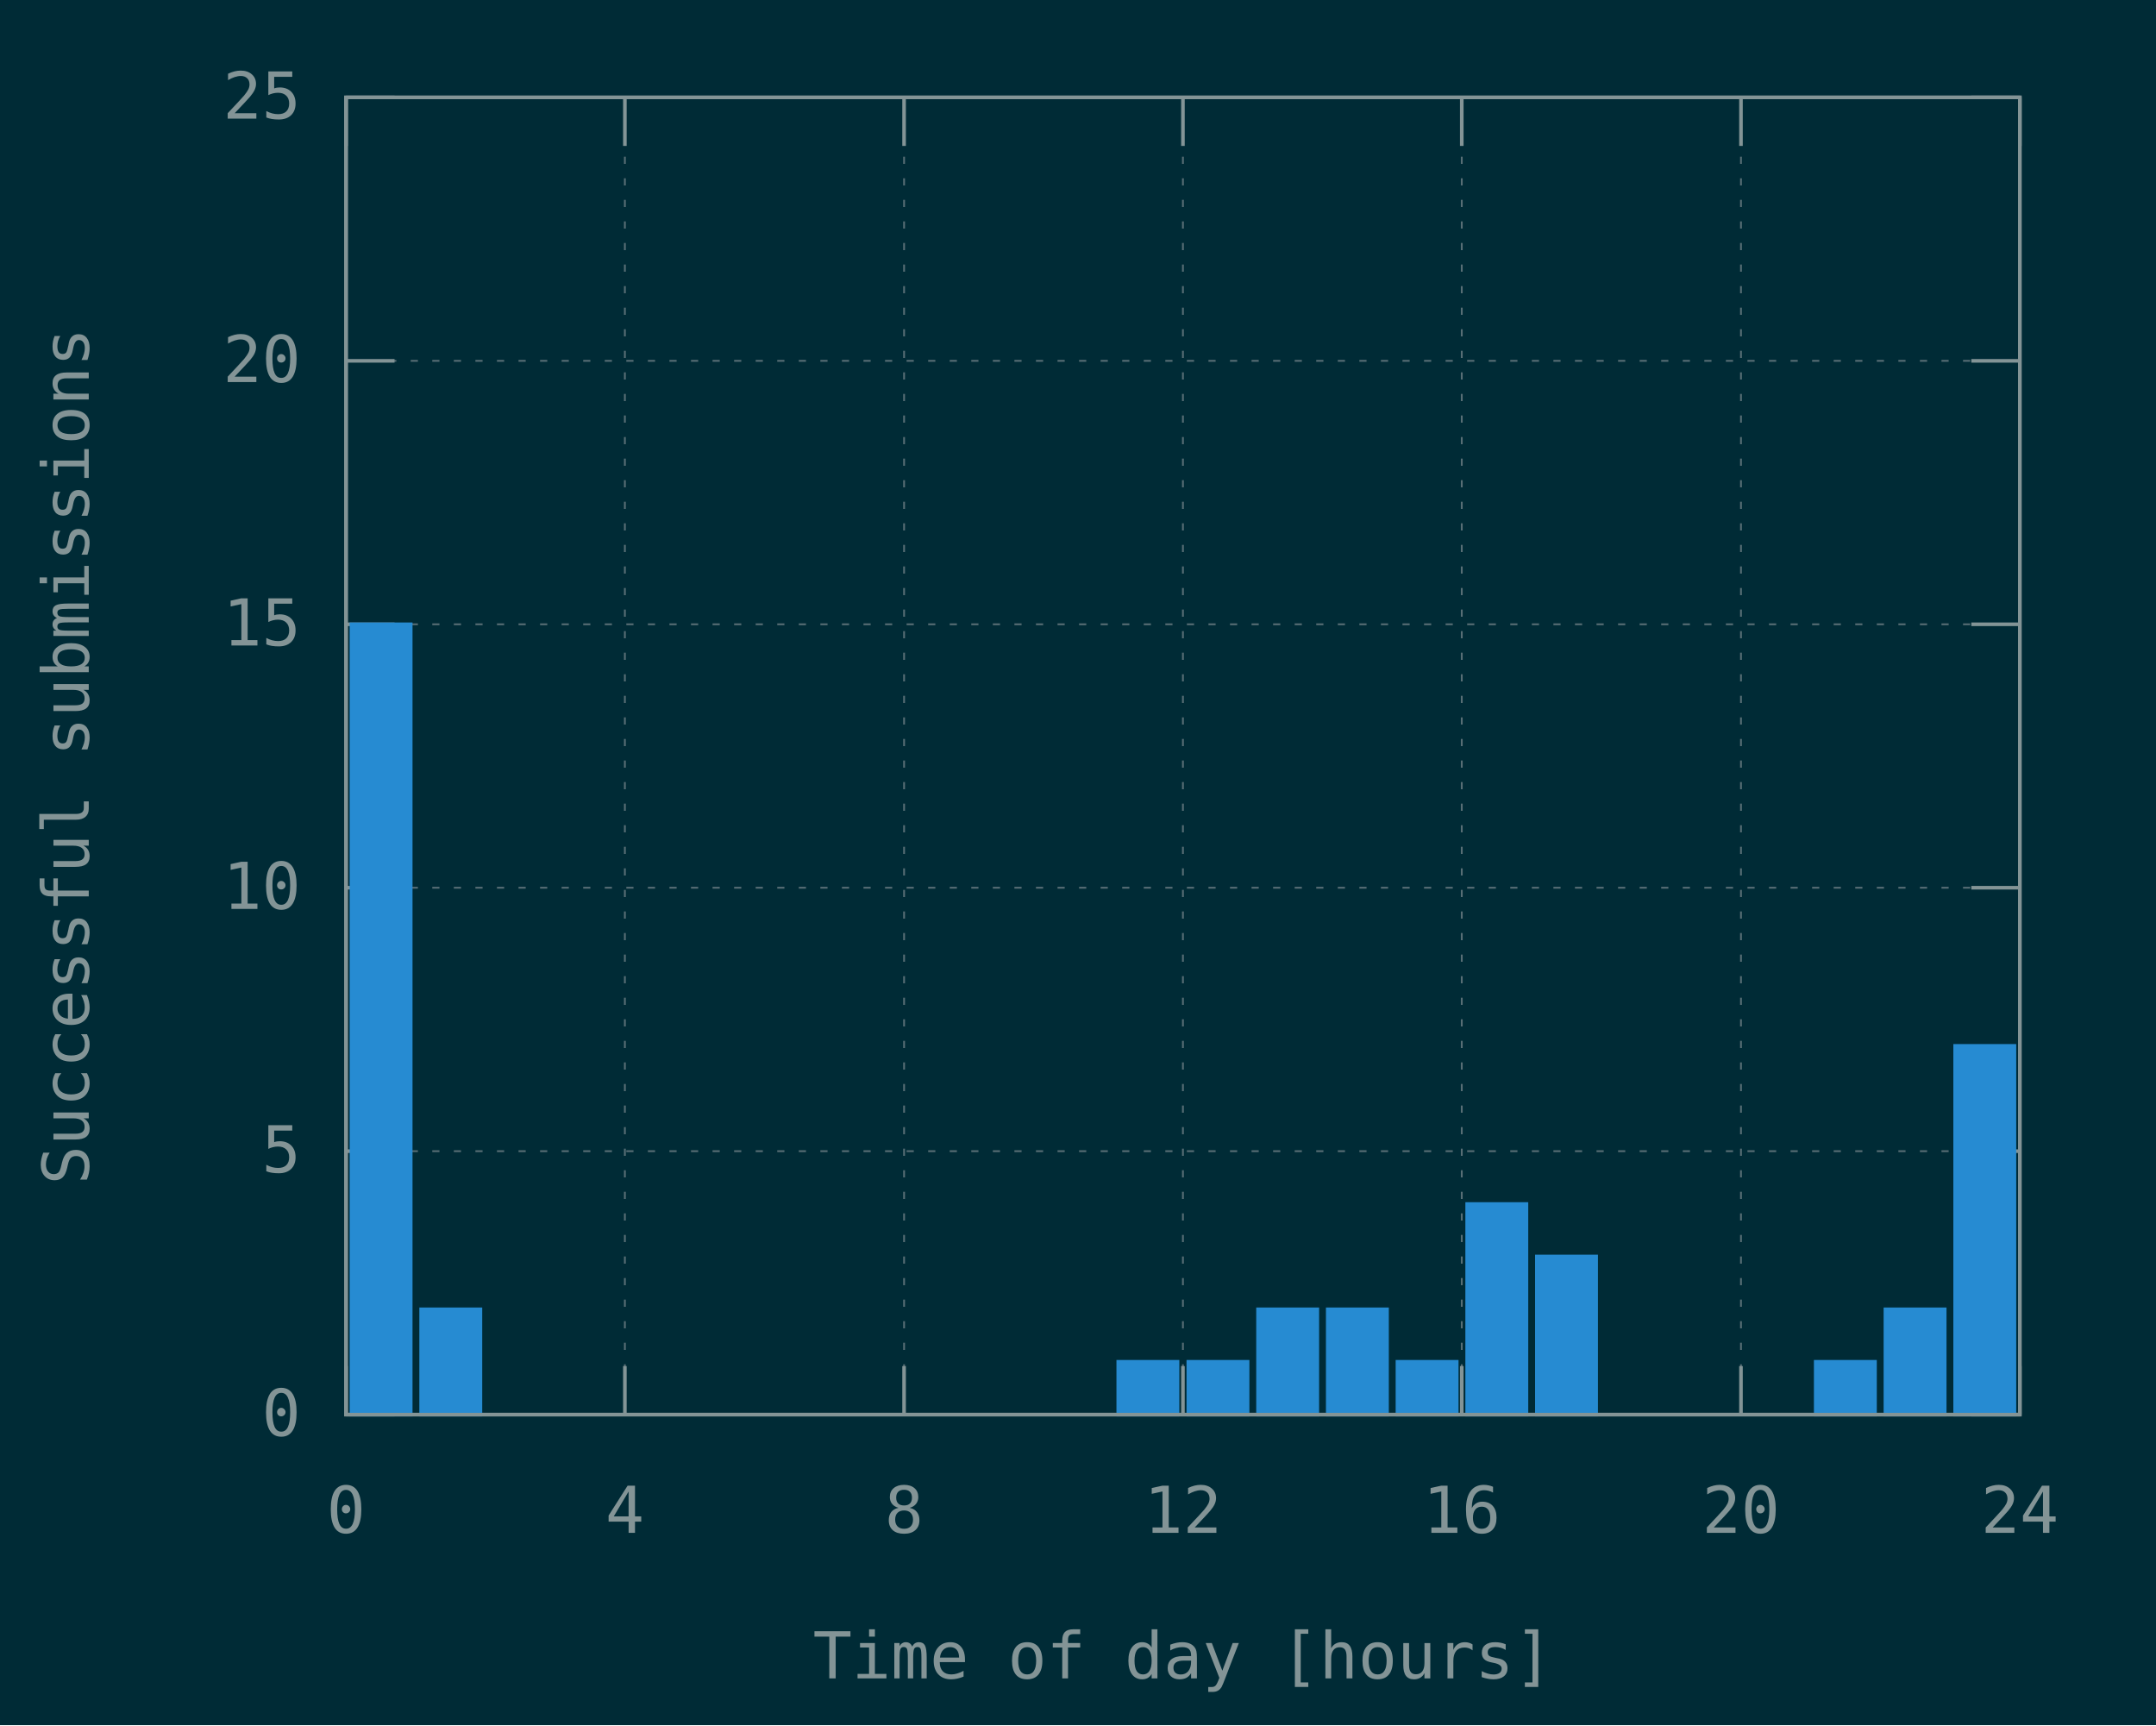
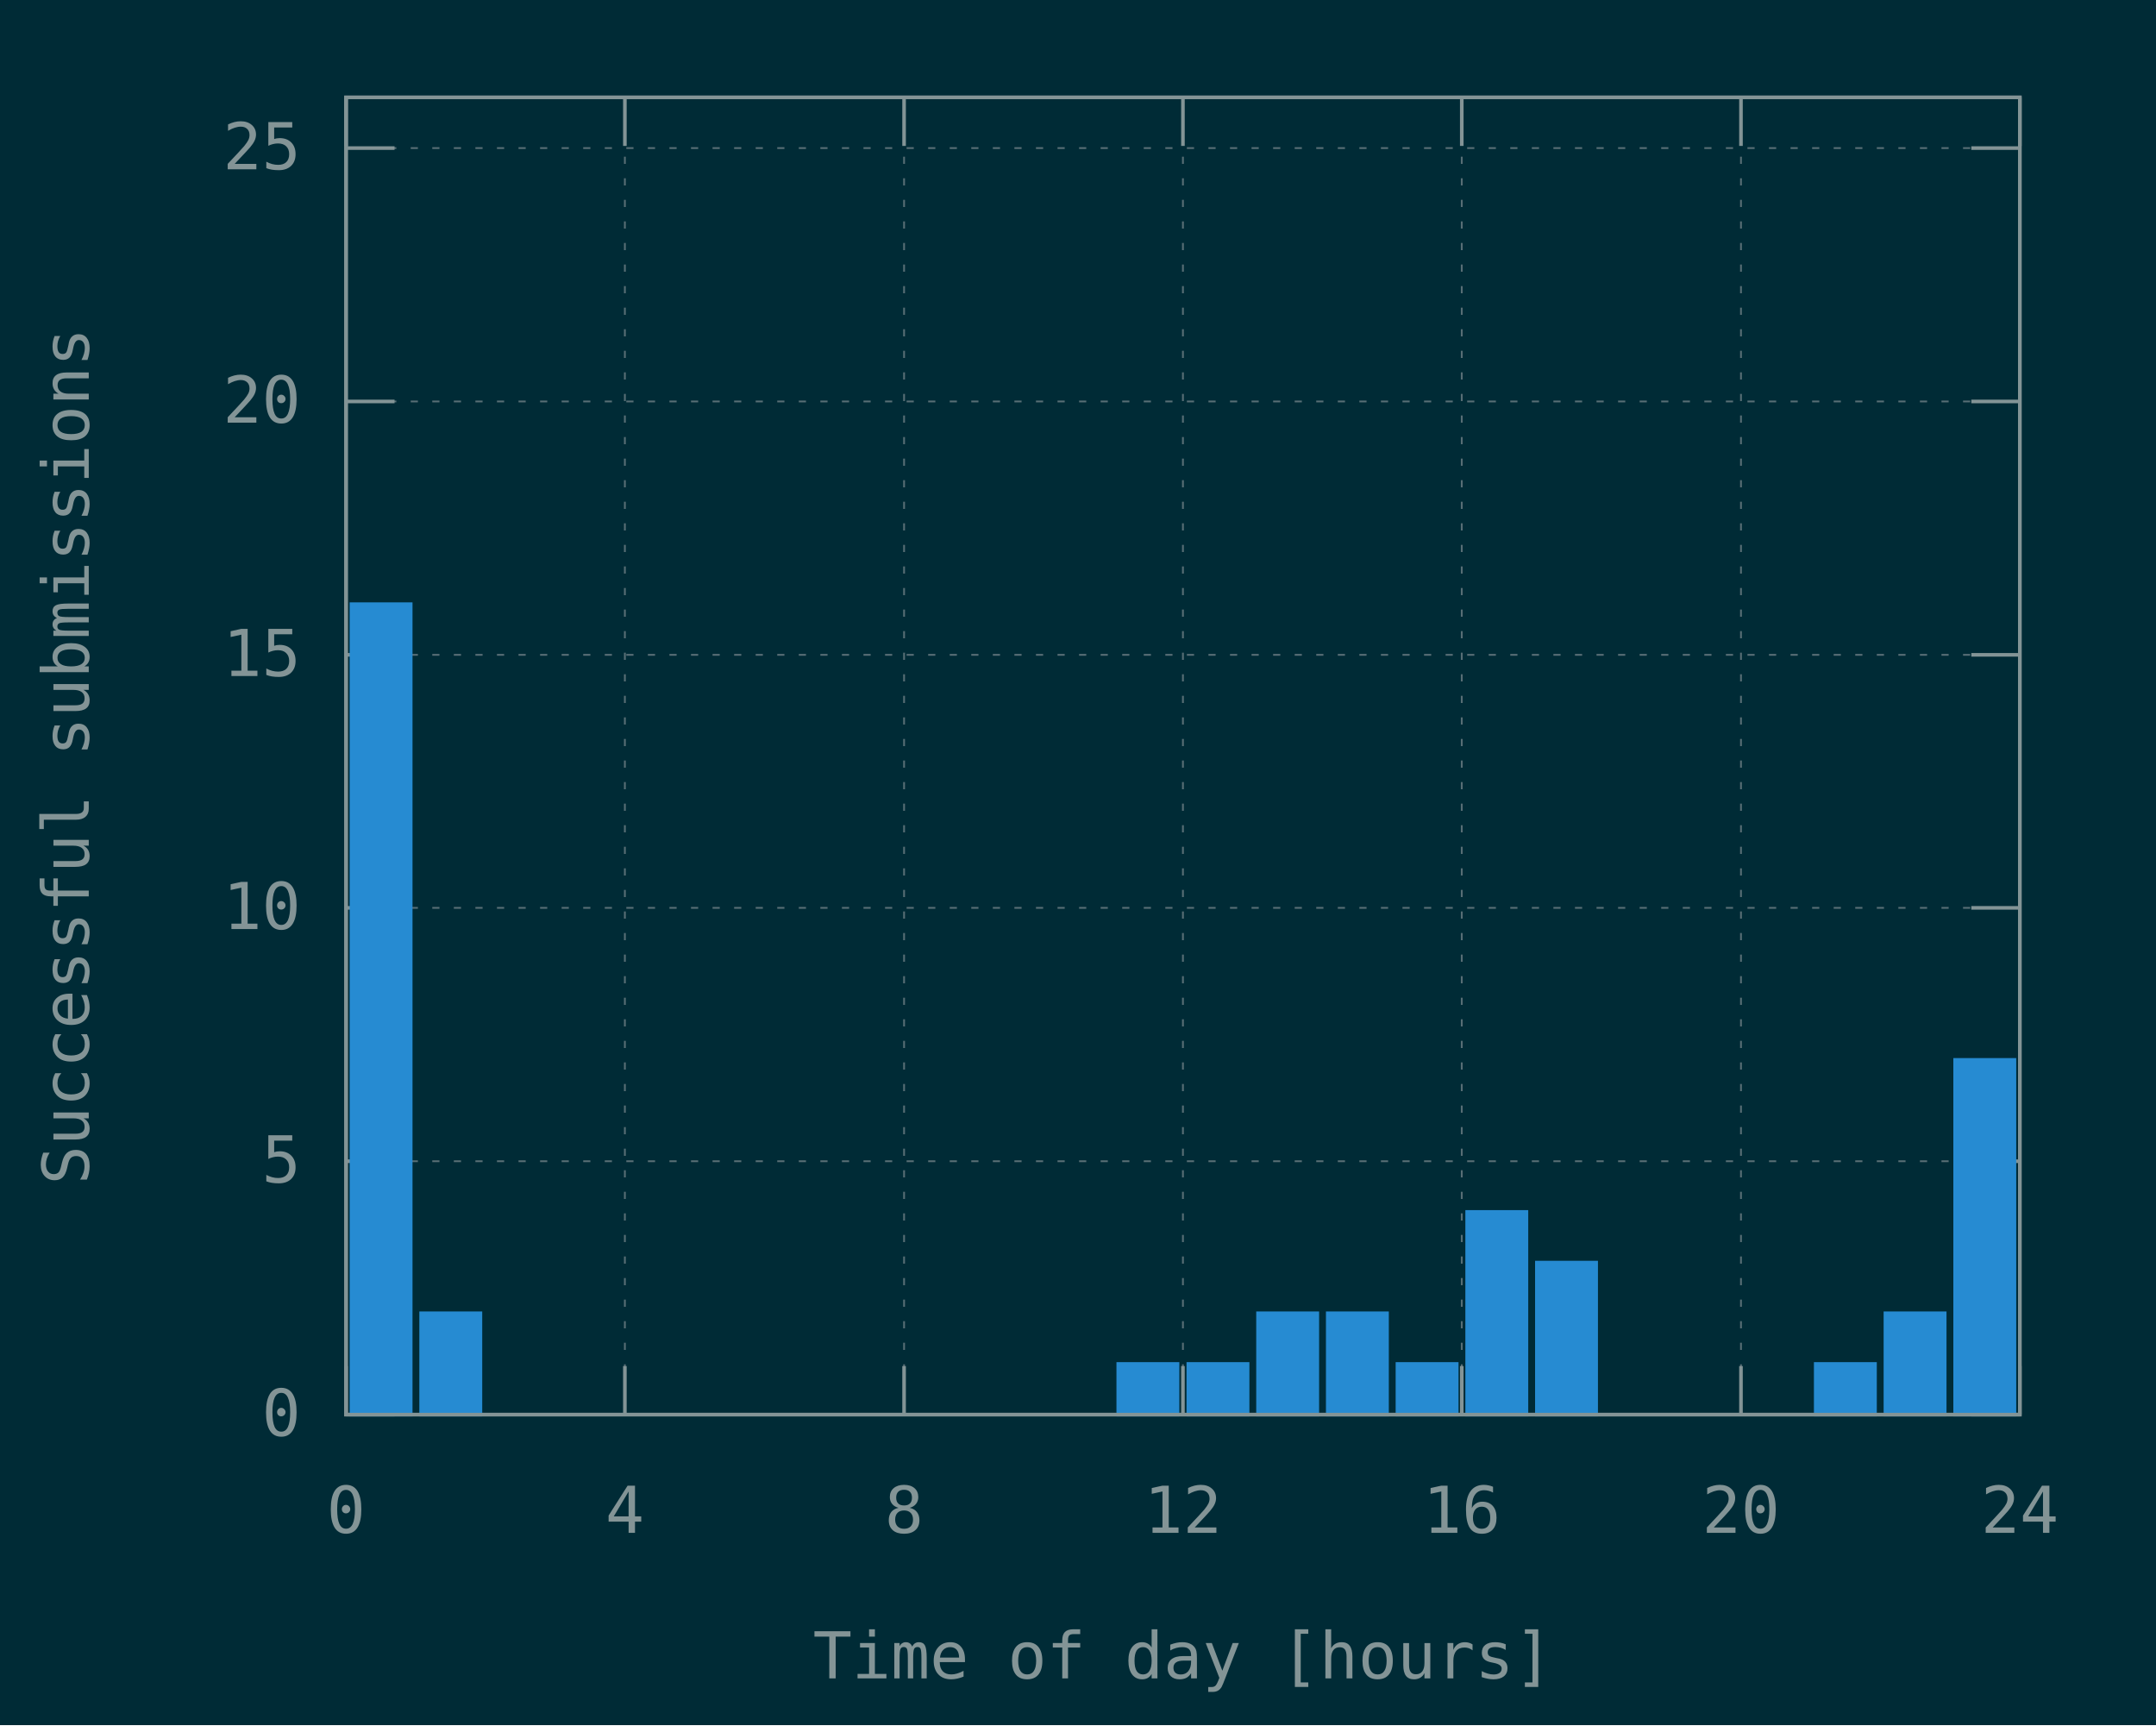
<svg xmlns="http://www.w3.org/2000/svg" xmlns:xlink="http://www.w3.org/1999/xlink" width="600" height="480" viewBox="0 0 600 480">
  <g id="gnuplot_canvas">
    <rect x="0" y="0" width="600" height="480" fill="#002b36" />
    <defs>
      <circle id="gpDot" r="0.5" stroke-width="0.5" stroke="currentColor" />
      <path id="gpPt0" stroke-width="0.148" stroke="currentColor" d="M-1,0 h2 M0,-1 v2" />
      <path id="gpPt1" stroke-width="0.148" stroke="currentColor" d="M-1,-1 L1,1 M1,-1 L-1,1" />
      <path id="gpPt2" stroke-width="0.148" stroke="currentColor" d="M-1,0 L1,0 M0,-1 L0,1 M-1,-1 L1,1 M-1,1 L1,-1" />
      <rect id="gpPt3" stroke-width="0.148" stroke="currentColor" x="-1" y="-1" width="2" height="2" />
      <rect id="gpPt4" stroke-width="0.148" stroke="currentColor" fill="currentColor" x="-1" y="-1" width="2" height="2" />
      <circle id="gpPt5" stroke-width="0.148" stroke="currentColor" cx="0" cy="0" r="1" />
      <use xlink:href="#gpPt5" id="gpPt6" fill="currentColor" stroke="none" />
      <path id="gpPt7" stroke-width="0.148" stroke="currentColor" d="M0,-1.33 L-1.33,0.67 L1.33,0.67 z" />
      <use xlink:href="#gpPt7" id="gpPt8" fill="currentColor" stroke="none" />
      <use xlink:href="#gpPt7" id="gpPt9" stroke="currentColor" transform="rotate(180)" />
      <use xlink:href="#gpPt9" id="gpPt10" fill="currentColor" stroke="none" />
      <use xlink:href="#gpPt3" id="gpPt11" stroke="currentColor" transform="rotate(45)" />
      <use xlink:href="#gpPt11" id="gpPt12" fill="currentColor" stroke="none" />
      <path id="gpPt13" stroke-width="0.148" stroke="currentColor" d="M0,1.330 L1.265,0.411 L0.782,-1.067 L-0.782,-1.076 L-1.265,0.411 z" />
      <use xlink:href="#gpPt13" id="gpPt14" fill="currentColor" stroke="none" />
      <filter id="textbox" filterUnits="objectBoundingBox" x="0" y="0" height="1" width="1">
        <feFlood flood-color="#002B36" flood-opacity="1" result="bgnd" />
        <feComposite in="SourceGraphic" in2="bgnd" operator="atop" />
      </filter>
      <filter id="greybox" filterUnits="objectBoundingBox" x="0" y="0" height="1" width="1">
        <feFlood flood-color="lightgrey" flood-opacity="1" result="grey" />
        <feComposite in="SourceGraphic" in2="grey" operator="atop" />
      </filter>
    </defs>
    <g fill="none" color="#002B36" stroke="currentColor" stroke-width="1.00" stroke-linecap="butt" stroke-linejoin="miter">
</g>
    <g fill="none" color="black" stroke="currentColor" stroke-width="1.00" stroke-linecap="butt" stroke-linejoin="miter">
</g>
    <g fill="none" color="black" stroke="rgb(131, 148, 150)" stroke-width="0.50" stroke-linecap="butt" stroke-linejoin="miter">
</g>
    <g fill="none" color="gray" stroke="currentColor" stroke-width="0.50" stroke-linecap="butt" stroke-linejoin="miter">
      <path stroke="rgb( 88, 110, 117)" stroke-dasharray="2,4" class="gridline" d="M96.3,393.6 L562.1,393.6  " />
    </g>
    <g fill="none" color="gray" stroke="rgb( 88, 110, 117)" stroke-width="1.00" stroke-linecap="butt" stroke-linejoin="miter">
</g>
    <g fill="none" color="black" stroke="currentColor" stroke-width="1.00" stroke-linecap="butt" stroke-linejoin="miter">
      <path stroke="rgb(131, 148, 150)" d="M96.3,393.6 L109.8,393.6 M562.1,393.6 L548.6,393.6  " />
      <g transform="translate(83.7,399.5)" stroke="none" fill="rgb(131,148,150)" font-family="Inconsolata" font-size="18.00" text-anchor="end">
        <text>
          <tspan font-family="Inconsolata"> 0</tspan>
        </text>
      </g>
    </g>
    <g fill="none" color="black" stroke="currentColor" stroke-width="1.00" stroke-linecap="butt" stroke-linejoin="miter">
</g>
    <g fill="none" color="black" stroke="rgb(131, 148, 150)" stroke-width="0.50" stroke-linecap="butt" stroke-linejoin="miter">
</g>
    <g fill="none" color="gray" stroke="currentColor" stroke-width="0.50" stroke-linecap="butt" stroke-linejoin="miter">
-       <path stroke="rgb( 88, 110, 117)" stroke-dasharray="2,4" class="gridline" d="M96.3,320.3 L562.1,320.3  " />
-     </g>
-     <g fill="none" color="gray" stroke="rgb( 88, 110, 117)" stroke-width="1.00" stroke-linecap="butt" stroke-linejoin="miter">
- </g>
-     <g fill="none" color="black" stroke="currentColor" stroke-width="1.00" stroke-linecap="butt" stroke-linejoin="miter">
-       <path stroke="rgb(131, 148, 150)" d="M96.3,320.3 L109.8,320.3 M562.1,320.3 L548.6,320.3  " />
-       <g transform="translate(83.7,326.2)" stroke="none" fill="rgb(131,148,150)" font-family="Inconsolata" font-size="18.00" text-anchor="end">
+       <path stroke="rgb( 88, 110, 117)" stroke-dasharray="2,4" class="gridline" d="M96.3,323.1 L562.1,323.1  " />
+     </g>
+     <g fill="none" color="gray" stroke="rgb( 88, 110, 117)" stroke-width="1.00" stroke-linecap="butt" stroke-linejoin="miter">
+ </g>
+     <g fill="none" color="black" stroke="currentColor" stroke-width="1.00" stroke-linecap="butt" stroke-linejoin="miter">
+       <path stroke="rgb(131, 148, 150)" d="M96.3,323.1 L109.8,323.1 M562.1,323.1 L548.6,323.1  " />
+       <g transform="translate(83.7,329.0)" stroke="none" fill="rgb(131,148,150)" font-family="Inconsolata" font-size="18.00" text-anchor="end">
        <text>
          <tspan font-family="Inconsolata"> 5</tspan>
        </text>
      </g>
    </g>
    <g fill="none" color="black" stroke="currentColor" stroke-width="1.00" stroke-linecap="butt" stroke-linejoin="miter">
</g>
    <g fill="none" color="black" stroke="rgb(131, 148, 150)" stroke-width="0.50" stroke-linecap="butt" stroke-linejoin="miter">
</g>
    <g fill="none" color="gray" stroke="currentColor" stroke-width="0.50" stroke-linecap="butt" stroke-linejoin="miter">
-       <path stroke="rgb( 88, 110, 117)" stroke-dasharray="2,4" class="gridline" d="M96.3,247.0 L562.1,247.0  " />
-     </g>
-     <g fill="none" color="gray" stroke="rgb( 88, 110, 117)" stroke-width="1.00" stroke-linecap="butt" stroke-linejoin="miter">
- </g>
-     <g fill="none" color="black" stroke="currentColor" stroke-width="1.00" stroke-linecap="butt" stroke-linejoin="miter">
-       <path stroke="rgb(131, 148, 150)" d="M96.3,247.0 L109.8,247.0 M562.1,247.0 L548.6,247.0  " />
-       <g transform="translate(83.7,252.9)" stroke="none" fill="rgb(131,148,150)" font-family="Inconsolata" font-size="18.00" text-anchor="end">
+       <path stroke="rgb( 88, 110, 117)" stroke-dasharray="2,4" class="gridline" d="M96.3,252.6 L562.1,252.6  " />
+     </g>
+     <g fill="none" color="gray" stroke="rgb( 88, 110, 117)" stroke-width="1.00" stroke-linecap="butt" stroke-linejoin="miter">
+ </g>
+     <g fill="none" color="black" stroke="currentColor" stroke-width="1.00" stroke-linecap="butt" stroke-linejoin="miter">
+       <path stroke="rgb(131, 148, 150)" d="M96.3,252.6 L109.8,252.6 M562.1,252.6 L548.6,252.6  " />
+       <g transform="translate(83.7,258.5)" stroke="none" fill="rgb(131,148,150)" font-family="Inconsolata" font-size="18.00" text-anchor="end">
        <text>
          <tspan font-family="Inconsolata"> 10</tspan>
        </text>
      </g>
    </g>
    <g fill="none" color="black" stroke="currentColor" stroke-width="1.00" stroke-linecap="butt" stroke-linejoin="miter">
</g>
    <g fill="none" color="black" stroke="rgb(131, 148, 150)" stroke-width="0.50" stroke-linecap="butt" stroke-linejoin="miter">
</g>
    <g fill="none" color="gray" stroke="currentColor" stroke-width="0.50" stroke-linecap="butt" stroke-linejoin="miter">
-       <path stroke="rgb( 88, 110, 117)" stroke-dasharray="2,4" class="gridline" d="M96.3,173.7 L562.1,173.7  " />
-     </g>
-     <g fill="none" color="gray" stroke="rgb( 88, 110, 117)" stroke-width="1.00" stroke-linecap="butt" stroke-linejoin="miter">
- </g>
-     <g fill="none" color="black" stroke="currentColor" stroke-width="1.00" stroke-linecap="butt" stroke-linejoin="miter">
-       <path stroke="rgb(131, 148, 150)" d="M96.3,173.7 L109.8,173.7 M562.1,173.7 L548.6,173.7  " />
-       <g transform="translate(83.7,179.6)" stroke="none" fill="rgb(131,148,150)" font-family="Inconsolata" font-size="18.00" text-anchor="end">
+       <path stroke="rgb( 88, 110, 117)" stroke-dasharray="2,4" class="gridline" d="M96.3,182.2 L562.1,182.2  " />
+     </g>
+     <g fill="none" color="gray" stroke="rgb( 88, 110, 117)" stroke-width="1.00" stroke-linecap="butt" stroke-linejoin="miter">
+ </g>
+     <g fill="none" color="black" stroke="currentColor" stroke-width="1.00" stroke-linecap="butt" stroke-linejoin="miter">
+       <path stroke="rgb(131, 148, 150)" d="M96.3,182.2 L109.8,182.2 M562.1,182.2 L548.6,182.2  " />
+       <g transform="translate(83.7,188.1)" stroke="none" fill="rgb(131,148,150)" font-family="Inconsolata" font-size="18.00" text-anchor="end">
        <text>
          <tspan font-family="Inconsolata"> 15</tspan>
        </text>
      </g>
    </g>
    <g fill="none" color="black" stroke="currentColor" stroke-width="1.00" stroke-linecap="butt" stroke-linejoin="miter">
</g>
    <g fill="none" color="black" stroke="rgb(131, 148, 150)" stroke-width="0.50" stroke-linecap="butt" stroke-linejoin="miter">
</g>
    <g fill="none" color="gray" stroke="currentColor" stroke-width="0.50" stroke-linecap="butt" stroke-linejoin="miter">
-       <path stroke="rgb( 88, 110, 117)" stroke-dasharray="2,4" class="gridline" d="M96.3,100.4 L562.1,100.4  " />
-     </g>
-     <g fill="none" color="gray" stroke="rgb( 88, 110, 117)" stroke-width="1.00" stroke-linecap="butt" stroke-linejoin="miter">
- </g>
-     <g fill="none" color="black" stroke="currentColor" stroke-width="1.00" stroke-linecap="butt" stroke-linejoin="miter">
-       <path stroke="rgb(131, 148, 150)" d="M96.3,100.4 L109.8,100.4 M562.1,100.4 L548.6,100.4  " />
-       <g transform="translate(83.7,106.3)" stroke="none" fill="rgb(131,148,150)" font-family="Inconsolata" font-size="18.00" text-anchor="end">
+       <path stroke="rgb( 88, 110, 117)" stroke-dasharray="2,4" class="gridline" d="M96.3,111.7 L562.1,111.7  " />
+     </g>
+     <g fill="none" color="gray" stroke="rgb( 88, 110, 117)" stroke-width="1.00" stroke-linecap="butt" stroke-linejoin="miter">
+ </g>
+     <g fill="none" color="black" stroke="currentColor" stroke-width="1.00" stroke-linecap="butt" stroke-linejoin="miter">
+       <path stroke="rgb(131, 148, 150)" d="M96.3,111.7 L109.8,111.7 M562.1,111.7 L548.6,111.7  " />
+       <g transform="translate(83.7,117.6)" stroke="none" fill="rgb(131,148,150)" font-family="Inconsolata" font-size="18.00" text-anchor="end">
        <text>
          <tspan font-family="Inconsolata"> 20</tspan>
        </text>
      </g>
    </g>
    <g fill="none" color="black" stroke="currentColor" stroke-width="1.00" stroke-linecap="butt" stroke-linejoin="miter">
</g>
    <g fill="none" color="black" stroke="rgb(131, 148, 150)" stroke-width="0.50" stroke-linecap="butt" stroke-linejoin="miter">
</g>
    <g fill="none" color="gray" stroke="currentColor" stroke-width="0.50" stroke-linecap="butt" stroke-linejoin="miter">
-       <path stroke="rgb( 88, 110, 117)" stroke-dasharray="2,4" class="gridline" d="M96.3,27.1 L562.1,27.1  " />
-     </g>
-     <g fill="none" color="gray" stroke="rgb( 88, 110, 117)" stroke-width="1.00" stroke-linecap="butt" stroke-linejoin="miter">
- </g>
-     <g fill="none" color="black" stroke="currentColor" stroke-width="1.00" stroke-linecap="butt" stroke-linejoin="miter">
-       <path stroke="rgb(131, 148, 150)" d="M96.3,27.1 L109.8,27.1 M562.1,27.1 L548.6,27.1  " />
-       <g transform="translate(83.7,33.0)" stroke="none" fill="rgb(131,148,150)" font-family="Inconsolata" font-size="18.00" text-anchor="end">
+       <path stroke="rgb( 88, 110, 117)" stroke-dasharray="2,4" class="gridline" d="M96.3,41.2 L562.1,41.2  " />
+     </g>
+     <g fill="none" color="gray" stroke="rgb( 88, 110, 117)" stroke-width="1.00" stroke-linecap="butt" stroke-linejoin="miter">
+ </g>
+     <g fill="none" color="black" stroke="currentColor" stroke-width="1.00" stroke-linecap="butt" stroke-linejoin="miter">
+       <path stroke="rgb(131, 148, 150)" d="M96.3,41.2 L109.8,41.2 M562.1,41.2 L548.6,41.2  " />
+       <g transform="translate(83.7,47.1)" stroke="none" fill="rgb(131,148,150)" font-family="Inconsolata" font-size="18.00" text-anchor="end">
        <text>
          <tspan font-family="Inconsolata"> 25</tspan>
        </text>
      </g>
    </g>
    <g fill="none" color="black" stroke="currentColor" stroke-width="1.00" stroke-linecap="butt" stroke-linejoin="miter">
</g>
    <g fill="none" color="black" stroke="rgb(131, 148, 150)" stroke-width="0.50" stroke-linecap="butt" stroke-linejoin="miter">
</g>
    <g fill="none" color="gray" stroke="currentColor" stroke-width="0.50" stroke-linecap="butt" stroke-linejoin="miter">
      <path stroke="rgb( 88, 110, 117)" stroke-dasharray="2,4" class="gridline" d="M96.3,393.6 L96.3,27.1  " />
    </g>
    <g fill="none" color="gray" stroke="rgb( 88, 110, 117)" stroke-width="1.00" stroke-linecap="butt" stroke-linejoin="miter">
</g>
    <g fill="none" color="black" stroke="currentColor" stroke-width="1.00" stroke-linecap="butt" stroke-linejoin="miter">
      <path stroke="rgb(131, 148, 150)" d="M96.3,393.6 L96.3,380.1 M96.3,27.1 L96.3,40.6  " />
      <g transform="translate(96.3,426.5)" stroke="none" fill="rgb(131,148,150)" font-family="Inconsolata" font-size="18.00" text-anchor="middle">
        <text>
          <tspan font-family="Inconsolata"> 0</tspan>
        </text>
      </g>
    </g>
    <g fill="none" color="black" stroke="currentColor" stroke-width="1.00" stroke-linecap="butt" stroke-linejoin="miter">
</g>
    <g fill="none" color="black" stroke="rgb(131, 148, 150)" stroke-width="0.50" stroke-linecap="butt" stroke-linejoin="miter">
</g>
    <g fill="none" color="gray" stroke="currentColor" stroke-width="0.50" stroke-linecap="butt" stroke-linejoin="miter">
      <path stroke="rgb( 88, 110, 117)" stroke-dasharray="2,4" class="gridline" d="M173.9,393.6 L173.9,27.1  " />
    </g>
    <g fill="none" color="gray" stroke="rgb( 88, 110, 117)" stroke-width="1.00" stroke-linecap="butt" stroke-linejoin="miter">
</g>
    <g fill="none" color="black" stroke="currentColor" stroke-width="1.00" stroke-linecap="butt" stroke-linejoin="miter">
      <path stroke="rgb(131, 148, 150)" d="M173.9,393.6 L173.9,380.1 M173.9,27.1 L173.9,40.6  " />
      <g transform="translate(173.9,426.5)" stroke="none" fill="rgb(131,148,150)" font-family="Inconsolata" font-size="18.00" text-anchor="middle">
        <text>
          <tspan font-family="Inconsolata"> 4</tspan>
        </text>
      </g>
    </g>
    <g fill="none" color="black" stroke="currentColor" stroke-width="1.00" stroke-linecap="butt" stroke-linejoin="miter">
</g>
    <g fill="none" color="black" stroke="rgb(131, 148, 150)" stroke-width="0.50" stroke-linecap="butt" stroke-linejoin="miter">
</g>
    <g fill="none" color="gray" stroke="currentColor" stroke-width="0.50" stroke-linecap="butt" stroke-linejoin="miter">
      <path stroke="rgb( 88, 110, 117)" stroke-dasharray="2,4" class="gridline" d="M251.6,393.6 L251.6,27.1  " />
    </g>
    <g fill="none" color="gray" stroke="rgb( 88, 110, 117)" stroke-width="1.00" stroke-linecap="butt" stroke-linejoin="miter">
</g>
    <g fill="none" color="black" stroke="currentColor" stroke-width="1.00" stroke-linecap="butt" stroke-linejoin="miter">
      <path stroke="rgb(131, 148, 150)" d="M251.6,393.6 L251.6,380.1 M251.6,27.1 L251.6,40.6  " />
      <g transform="translate(251.6,426.5)" stroke="none" fill="rgb(131,148,150)" font-family="Inconsolata" font-size="18.00" text-anchor="middle">
        <text>
          <tspan font-family="Inconsolata"> 8</tspan>
        </text>
      </g>
    </g>
    <g fill="none" color="black" stroke="currentColor" stroke-width="1.00" stroke-linecap="butt" stroke-linejoin="miter">
</g>
    <g fill="none" color="black" stroke="rgb(131, 148, 150)" stroke-width="0.50" stroke-linecap="butt" stroke-linejoin="miter">
</g>
    <g fill="none" color="gray" stroke="currentColor" stroke-width="0.50" stroke-linecap="butt" stroke-linejoin="miter">
      <path stroke="rgb( 88, 110, 117)" stroke-dasharray="2,4" class="gridline" d="M329.2,393.6 L329.2,27.1  " />
    </g>
    <g fill="none" color="gray" stroke="rgb( 88, 110, 117)" stroke-width="1.00" stroke-linecap="butt" stroke-linejoin="miter">
</g>
    <g fill="none" color="black" stroke="currentColor" stroke-width="1.00" stroke-linecap="butt" stroke-linejoin="miter">
      <path stroke="rgb(131, 148, 150)" d="M329.2,393.6 L329.2,380.1 M329.2,27.1 L329.2,40.6  " />
      <g transform="translate(329.2,426.5)" stroke="none" fill="rgb(131,148,150)" font-family="Inconsolata" font-size="18.00" text-anchor="middle">
        <text>
          <tspan font-family="Inconsolata"> 12</tspan>
        </text>
      </g>
    </g>
    <g fill="none" color="black" stroke="currentColor" stroke-width="1.00" stroke-linecap="butt" stroke-linejoin="miter">
</g>
    <g fill="none" color="black" stroke="rgb(131, 148, 150)" stroke-width="0.50" stroke-linecap="butt" stroke-linejoin="miter">
</g>
    <g fill="none" color="gray" stroke="currentColor" stroke-width="0.50" stroke-linecap="butt" stroke-linejoin="miter">
      <path stroke="rgb( 88, 110, 117)" stroke-dasharray="2,4" class="gridline" d="M406.8,393.6 L406.8,27.1  " />
    </g>
    <g fill="none" color="gray" stroke="rgb( 88, 110, 117)" stroke-width="1.00" stroke-linecap="butt" stroke-linejoin="miter">
</g>
    <g fill="none" color="black" stroke="currentColor" stroke-width="1.00" stroke-linecap="butt" stroke-linejoin="miter">
      <path stroke="rgb(131, 148, 150)" d="M406.8,393.6 L406.8,380.1 M406.8,27.1 L406.8,40.6  " />
      <g transform="translate(406.8,426.5)" stroke="none" fill="rgb(131,148,150)" font-family="Inconsolata" font-size="18.00" text-anchor="middle">
        <text>
          <tspan font-family="Inconsolata"> 16</tspan>
        </text>
      </g>
    </g>
    <g fill="none" color="black" stroke="currentColor" stroke-width="1.00" stroke-linecap="butt" stroke-linejoin="miter">
</g>
    <g fill="none" color="black" stroke="rgb(131, 148, 150)" stroke-width="0.50" stroke-linecap="butt" stroke-linejoin="miter">
</g>
    <g fill="none" color="gray" stroke="currentColor" stroke-width="0.50" stroke-linecap="butt" stroke-linejoin="miter">
      <path stroke="rgb( 88, 110, 117)" stroke-dasharray="2,4" class="gridline" d="M484.5,393.6 L484.5,40.6 L484.5,27.1  " />
    </g>
    <g fill="none" color="gray" stroke="rgb( 88, 110, 117)" stroke-width="1.00" stroke-linecap="butt" stroke-linejoin="miter">
</g>
    <g fill="none" color="black" stroke="currentColor" stroke-width="1.00" stroke-linecap="butt" stroke-linejoin="miter">
      <path stroke="rgb(131, 148, 150)" d="M484.5,393.6 L484.5,380.1 M484.5,27.1 L484.5,40.6  " />
      <g transform="translate(484.5,426.5)" stroke="none" fill="rgb(131,148,150)" font-family="Inconsolata" font-size="18.00" text-anchor="middle">
        <text>
          <tspan font-family="Inconsolata"> 20</tspan>
        </text>
      </g>
    </g>
    <g fill="none" color="black" stroke="currentColor" stroke-width="1.00" stroke-linecap="butt" stroke-linejoin="miter">
</g>
    <g fill="none" color="black" stroke="rgb(131, 148, 150)" stroke-width="0.50" stroke-linecap="butt" stroke-linejoin="miter">
</g>
    <g fill="none" color="gray" stroke="currentColor" stroke-width="0.50" stroke-linecap="butt" stroke-linejoin="miter">
      <path stroke="rgb( 88, 110, 117)" stroke-dasharray="2,4" class="gridline" d="M562.1,393.6 L562.1,27.1  " />
    </g>
    <g fill="none" color="gray" stroke="rgb( 88, 110, 117)" stroke-width="1.00" stroke-linecap="butt" stroke-linejoin="miter">
</g>
    <g fill="none" color="black" stroke="currentColor" stroke-width="1.00" stroke-linecap="butt" stroke-linejoin="miter">
      <path stroke="rgb(131, 148, 150)" d="M562.1,393.6 L562.1,380.1 M562.1,27.1 L562.1,40.6  " />
      <g transform="translate(562.1,426.5)" stroke="none" fill="rgb(131,148,150)" font-family="Inconsolata" font-size="18.00" text-anchor="middle">
        <text>
          <tspan font-family="Inconsolata"> 24</tspan>
        </text>
      </g>
    </g>
    <g fill="none" color="black" stroke="currentColor" stroke-width="1.00" stroke-linecap="butt" stroke-linejoin="miter">
</g>
    <g fill="none" color="black" stroke="currentColor" stroke-width="1.00" stroke-linecap="butt" stroke-linejoin="miter">
      <path stroke="rgb(131, 148, 150)" d="M96.3,27.1 L96.3,393.6 L562.1,393.6 L562.1,27.1 L96.3,27.1 Z  " />
    </g>
    <g fill="none" color="black" stroke="currentColor" stroke-width="1.00" stroke-linecap="butt" stroke-linejoin="miter">
      <g transform="translate(24.7,210.4) rotate(270)" stroke="none" fill="rgb(131,148,150)" font-family="Inconsolata" font-size="18.00" text-anchor="middle">
        <text>
          <tspan font-family="Inconsolata">Successful submissions</tspan>
        </text>
      </g>
    </g>
    <g fill="none" color="black" stroke="currentColor" stroke-width="1.00" stroke-linecap="butt" stroke-linejoin="miter">
      <g transform="translate(329.2,467.0)" stroke="none" fill="rgb(131,148,150)" font-family="Inconsolata" font-size="18.00" text-anchor="middle">
        <text>
          <tspan font-family="Inconsolata">Time of day [hours]</tspan>
        </text>
      </g>
    </g>
    <g fill="none" color="black" stroke="currentColor" stroke-width="1.00" stroke-linecap="butt" stroke-linejoin="miter">
</g>
    <g id="gnuplot_plot_1">
      <g fill="none" color="black" stroke="currentColor" stroke-width="1.00" stroke-linecap="butt" stroke-linejoin="miter">
        <g stroke="none" shape-rendering="crispEdges">
-           <polygon fill="rgb( 38, 139, 210)" points="97.8,393.6 114.4,393.6 114.4,173.6 97.8,173.6 " />
-         </g>
-         <path stroke="rgb( 38, 139, 210)" d="M97.8,393.6 L97.8,173.7 L114.3,173.7 L114.3,393.6 L97.8,393.6 Z  " />
-         <g stroke="none" shape-rendering="crispEdges">
-           <polygon fill="rgb( 38, 139, 210)" points="117.2,393.6 133.8,393.6 133.8,364.2 117.2,364.2 " />
-         </g>
-         <path stroke="rgb( 38, 139, 210)" d="M117.2,393.6 L117.2,364.3 L133.7,364.3 L133.7,393.6 L117.2,393.6 Z  " />
-         <g stroke="none" shape-rendering="crispEdges">
-           <polygon fill="rgb( 38, 139, 210)" points="311.2,393.6 327.8,393.6 327.8,378.8 311.2,378.8 " />
-         </g>
-         <path stroke="rgb( 38, 139, 210)" d="M311.2,393.6 L311.2,378.9 L327.7,378.9 L327.7,393.6 L311.2,393.6 Z  " />
-         <g stroke="none" shape-rendering="crispEdges">
-           <polygon fill="rgb( 38, 139, 210)" points="330.7,393.6 347.3,393.6 347.3,378.8 330.7,378.8 " />
-         </g>
-         <path stroke="rgb( 38, 139, 210)" d="M330.7,393.6 L330.7,378.9 L347.2,378.9 L347.2,393.6 L330.7,393.6 Z  " />
-         <g stroke="none" shape-rendering="crispEdges">
-           <polygon fill="rgb( 38, 139, 210)" points="350.1,393.6 366.7,393.6 366.7,364.2 350.1,364.2 " />
-         </g>
-         <path stroke="rgb( 38, 139, 210)" d="M350.1,393.6 L350.1,364.3 L366.6,364.3 L366.6,393.6 L350.1,393.6 Z  " />
-         <g stroke="none" shape-rendering="crispEdges">
-           <polygon fill="rgb( 38, 139, 210)" points="369.5,393.6 386.1,393.6 386.1,364.2 369.5,364.2 " />
-         </g>
-         <path stroke="rgb( 38, 139, 210)" d="M369.5,393.6 L369.5,364.3 L386.0,364.3 L386.0,393.6 L369.5,393.6 Z  " />
-         <g stroke="none" shape-rendering="crispEdges">
-           <polygon fill="rgb( 38, 139, 210)" points="388.9,393.6 405.5,393.6 405.5,378.8 388.9,378.8 " />
-         </g>
-         <path stroke="rgb( 38, 139, 210)" d="M388.9,393.6 L388.9,378.9 L405.4,378.9 L405.4,393.6 L388.9,393.6 Z  " />
-         <g stroke="none" shape-rendering="crispEdges">
-           <polygon fill="rgb( 38, 139, 210)" points="408.3,393.6 424.9,393.6 424.9,334.9 408.3,334.9 " />
-         </g>
-         <path stroke="rgb( 38, 139, 210)" d="M408.3,393.6 L408.3,335.0 L424.8,335.0 L424.8,393.6 L408.3,393.6 Z  " />
-         <g stroke="none" shape-rendering="crispEdges">
-           <polygon fill="rgb( 38, 139, 210)" points="427.7,393.6 444.3,393.6 444.3,349.5 427.7,349.5 " />
-         </g>
-         <path stroke="rgb( 38, 139, 210)" d="M427.7,393.6 L427.7,349.6 L444.2,349.6 L444.2,393.6 L427.7,393.6 Z  " />
-         <g stroke="none" shape-rendering="crispEdges">
-           <polygon fill="rgb( 38, 139, 210)" points="505.3,393.6 521.9,393.6 521.9,378.8 505.3,378.8 " />
-         </g>
-         <path stroke="rgb( 38, 139, 210)" d="M505.3,393.6 L505.3,378.9 L521.8,378.9 L521.8,393.6 L505.3,393.6 Z  " />
-         <g stroke="none" shape-rendering="crispEdges">
-           <polygon fill="rgb( 38, 139, 210)" points="524.7,393.6 541.3,393.6 541.3,364.2 524.7,364.2 " />
-         </g>
-         <path stroke="rgb( 38, 139, 210)" d="M524.7,393.6 L524.7,364.3 L541.2,364.3 L541.2,393.6 L524.7,393.6 Z  " />
-         <g stroke="none" shape-rendering="crispEdges">
-           <polygon fill="rgb( 38, 139, 210)" points="544.1,393.6 560.7,393.6 560.7,290.9 544.1,290.9 " />
-         </g>
-         <path stroke="rgb( 38, 139, 210)" d="M544.1,393.6 L544.1,291.0 L560.6,291.0 L560.6,393.6 L544.1,393.6 Z  " />
+           <polygon fill="rgb( 38, 139, 210)" points="97.8,393.6 114.4,393.6 114.4,168.0 97.8,168.0 " />
+         </g>
+         <path stroke="rgb( 38, 139, 210)" d="M97.8,393.6 L97.8,168.1 L114.3,168.1 L114.3,393.6 L97.8,393.6 Z  " />
+         <g stroke="none" shape-rendering="crispEdges">
+           <polygon fill="rgb( 38, 139, 210)" points="117.2,393.6 133.8,393.6 133.8,365.3 117.2,365.3 " />
+         </g>
+         <path stroke="rgb( 38, 139, 210)" d="M117.2,393.6 L117.2,365.4 L133.7,365.4 L133.7,393.6 L117.2,393.6 Z  " />
+         <g stroke="none" shape-rendering="crispEdges">
+           <polygon fill="rgb( 38, 139, 210)" points="311.2,393.6 327.8,393.6 327.8,379.4 311.2,379.4 " />
+         </g>
+         <path stroke="rgb( 38, 139, 210)" d="M311.2,393.6 L311.2,379.5 L327.7,379.5 L327.7,393.6 L311.2,393.6 Z  " />
+         <g stroke="none" shape-rendering="crispEdges">
+           <polygon fill="rgb( 38, 139, 210)" points="330.7,393.6 347.3,393.6 347.3,379.4 330.7,379.4 " />
+         </g>
+         <path stroke="rgb( 38, 139, 210)" d="M330.7,393.6 L330.7,379.5 L347.2,379.5 L347.2,393.6 L330.7,393.6 Z  " />
+         <g stroke="none" shape-rendering="crispEdges">
+           <polygon fill="rgb( 38, 139, 210)" points="350.1,393.6 366.7,393.6 366.7,365.3 350.1,365.3 " />
+         </g>
+         <path stroke="rgb( 38, 139, 210)" d="M350.1,393.6 L350.1,365.4 L366.6,365.4 L366.6,393.6 L350.1,393.6 Z  " />
+         <g stroke="none" shape-rendering="crispEdges">
+           <polygon fill="rgb( 38, 139, 210)" points="369.5,393.6 386.1,393.6 386.1,365.3 369.5,365.3 " />
+         </g>
+         <path stroke="rgb( 38, 139, 210)" d="M369.5,393.6 L369.5,365.4 L386.0,365.4 L386.0,393.6 L369.5,393.6 Z  " />
+         <g stroke="none" shape-rendering="crispEdges">
+           <polygon fill="rgb( 38, 139, 210)" points="388.9,393.6 405.5,393.6 405.5,379.4 388.9,379.4 " />
+         </g>
+         <path stroke="rgb( 38, 139, 210)" d="M388.9,393.6 L388.9,379.5 L405.4,379.5 L405.4,393.6 L388.9,393.6 Z  " />
+         <g stroke="none" shape-rendering="crispEdges">
+           <polygon fill="rgb( 38, 139, 210)" points="408.3,393.6 424.9,393.6 424.9,337.1 408.3,337.1 " />
+         </g>
+         <path stroke="rgb( 38, 139, 210)" d="M408.3,393.6 L408.3,337.2 L424.8,337.2 L424.8,393.6 L408.3,393.6 Z  " />
+         <g stroke="none" shape-rendering="crispEdges">
+           <polygon fill="rgb( 38, 139, 210)" points="427.7,393.6 444.3,393.6 444.3,351.2 427.7,351.2 " />
+         </g>
+         <path stroke="rgb( 38, 139, 210)" d="M427.7,393.6 L427.7,351.3 L444.2,351.3 L444.2,393.6 L427.7,393.6 Z  " />
+         <g stroke="none" shape-rendering="crispEdges">
+           <polygon fill="rgb( 38, 139, 210)" points="505.3,393.6 521.9,393.6 521.9,379.4 505.3,379.4 " />
+         </g>
+         <path stroke="rgb( 38, 139, 210)" d="M505.3,393.6 L505.3,379.5 L521.8,379.5 L521.8,393.6 L505.3,393.6 Z  " />
+         <g stroke="none" shape-rendering="crispEdges">
+           <polygon fill="rgb( 38, 139, 210)" points="524.7,393.6 541.3,393.6 541.3,365.3 524.7,365.3 " />
+         </g>
+         <path stroke="rgb( 38, 139, 210)" d="M524.7,393.6 L524.7,365.4 L541.2,365.4 L541.2,393.6 L524.7,393.6 Z  " />
+         <g stroke="none" shape-rendering="crispEdges">
+           <polygon fill="rgb( 38, 139, 210)" points="544.1,393.6 560.7,393.6 560.7,294.8 544.1,294.8 " />
+         </g>
+         <path stroke="rgb( 38, 139, 210)" d="M544.1,393.6 L544.1,294.9 L560.6,294.9 L560.6,393.6 L544.1,393.6 Z  " />
      </g>
    </g>
    <g fill="none" color="#002B36" stroke="rgb( 38, 139, 210)" stroke-width="2.00" stroke-linecap="butt" stroke-linejoin="miter">
</g>
    <g fill="none" color="black" stroke="currentColor" stroke-width="2.00" stroke-linecap="butt" stroke-linejoin="miter">
</g>
    <g fill="none" color="black" stroke="black" stroke-width="1.00" stroke-linecap="butt" stroke-linejoin="miter">
</g>
    <g fill="none" color="black" stroke="currentColor" stroke-width="1.00" stroke-linecap="butt" stroke-linejoin="miter">
      <path stroke="rgb(131, 148, 150)" d="M96.3,27.1 L96.3,393.6 L562.1,393.6 L562.1,27.1 L96.3,27.1 Z  " />
    </g>
    <g fill="none" color="black" stroke="currentColor" stroke-width="1.00" stroke-linecap="butt" stroke-linejoin="miter">
</g>
  </g>
</svg>
